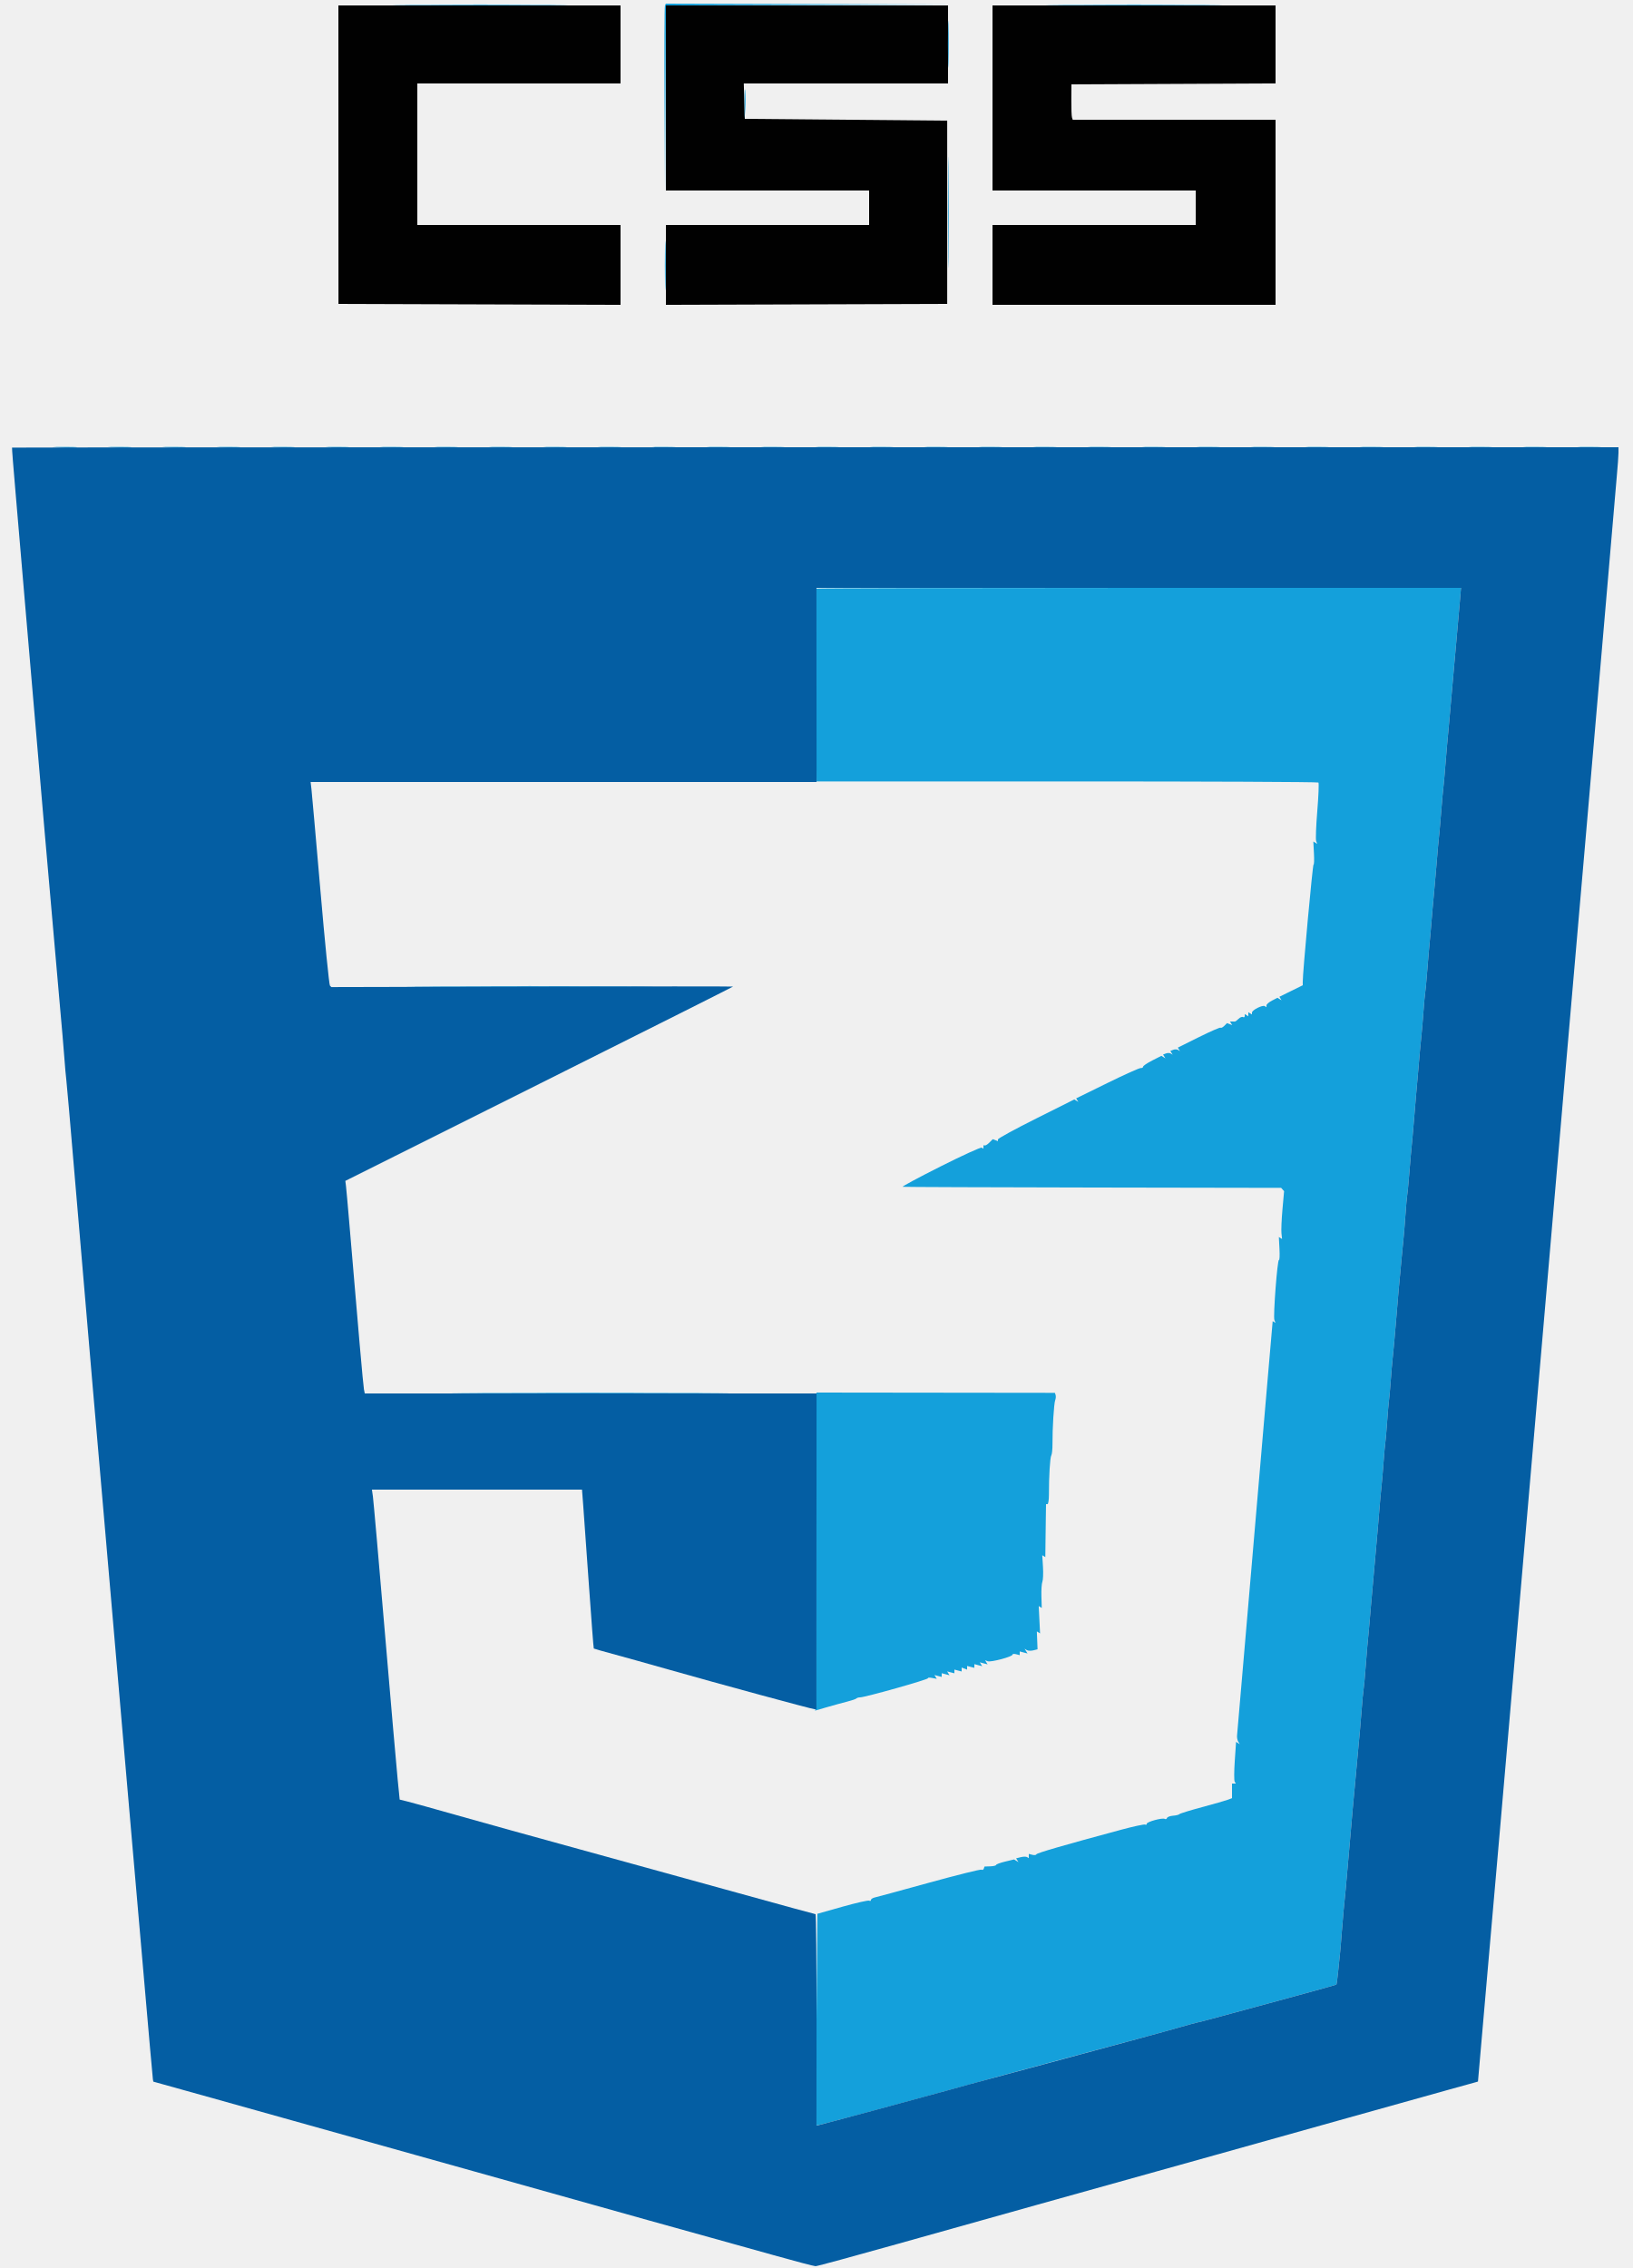
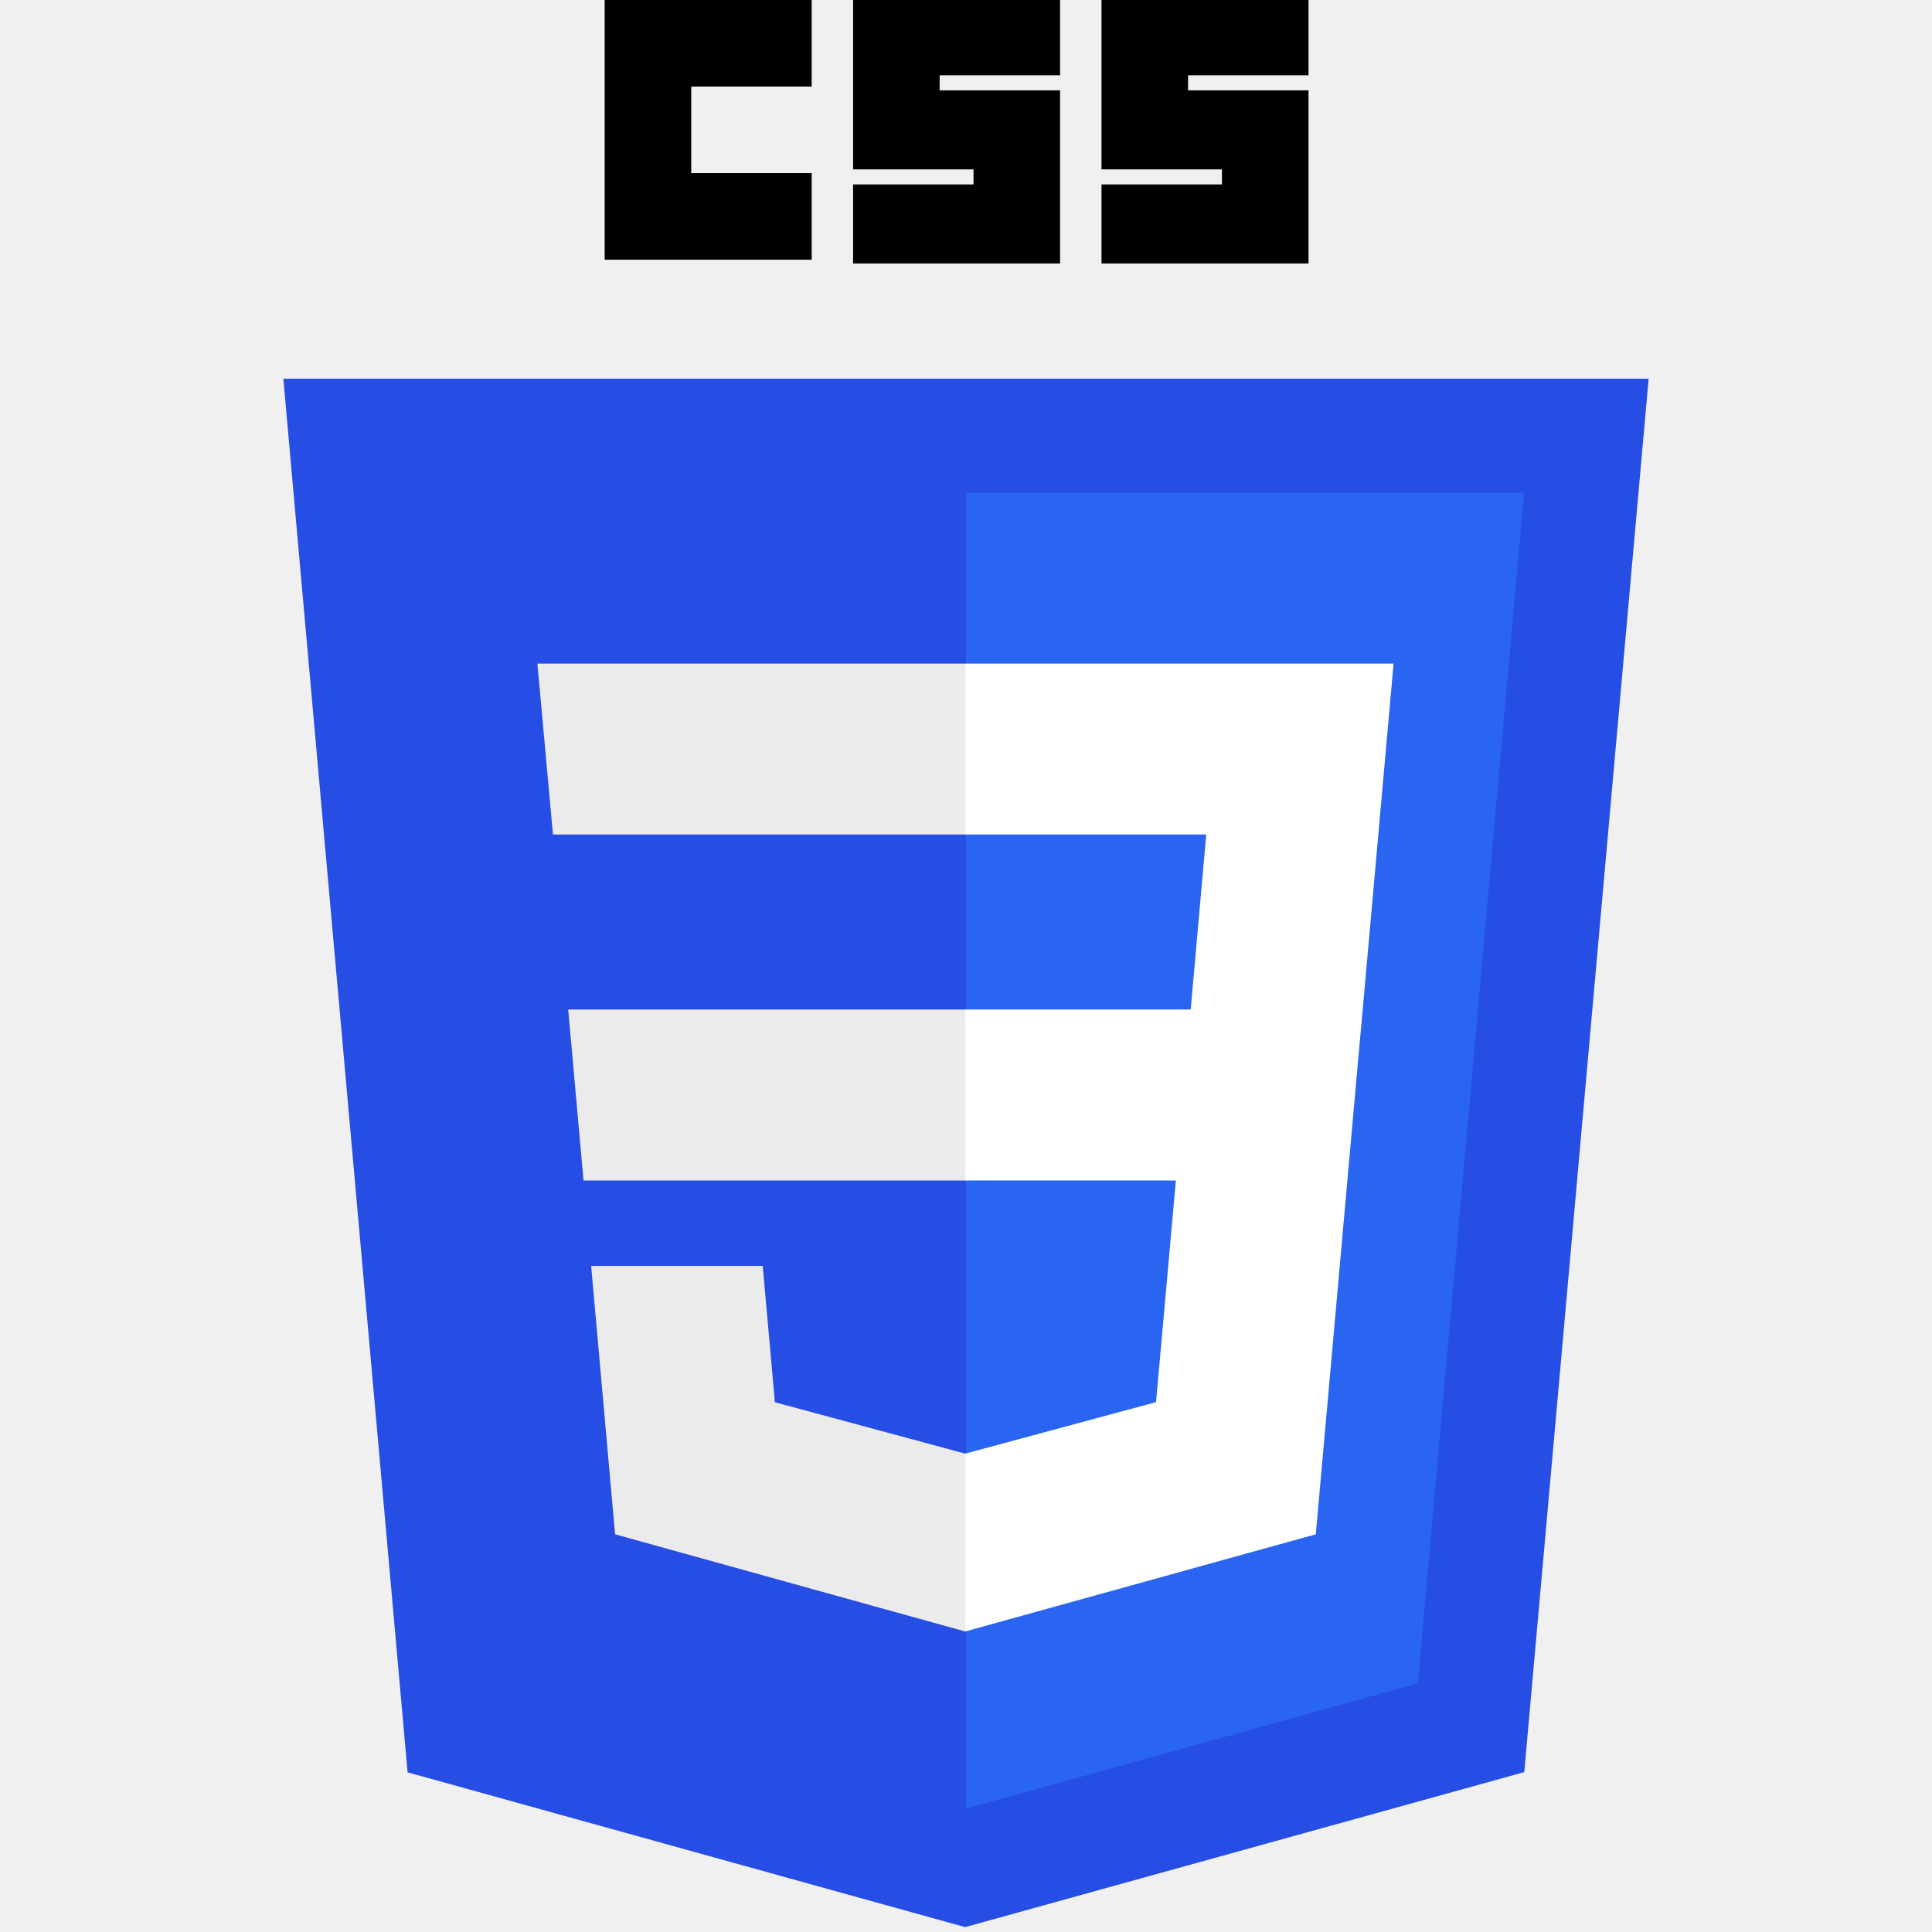
- <svg xmlns="http://www.w3.org/2000/svg" width="900" height="1250" viewBox="0 0 900 1250" version="1.1">
-   <path d="M 186.523 85.250 L 186.545 167.500 264.273 167.756 L 342 168.012 342 146.006 L 342 124 286 124 L 230 124 230 85 L 230 46 286 46 L 342 46 342 24.500 L 342 3 264.250 3 L 186.500 3 186.523 85.250 M 367 54 L 367 105 423 105 L 479 105 479 114.500 L 479 124 423 124 L 367 124 367 146.006 L 367 168.012 444.519 167.756 L 522.038 167.500 522.038 117 L 522.039 66.500 466.269 66 L 410.500 65.500 410.214 55.750 L 409.928 46 466.214 46 L 522.500 46 522.500 24.500 L 522.500 3 444.750 3 L 367 3 367 54 M 547 54 L 547 105 603 105 L 659 105 659 114.500 L 659 124 603 124 L 547 124 547 146 L 547 168 625 168 L 703 168 703 117 L 703 66 647.107 66 L 591.214 66 590.800 64.750 C 590.572 64.063, 590.411 59.675, 590.443 55 L 590.500 46.500 646.750 46.242 L 703 45.983 703 24.492 L 703 3 625 3 L 547 3 547 54" stroke="none" fill="#010101" fill-rule="evenodd" />
-   <path d="M 225.824 2.750 C 247.453 2.900, 282.553 2.900, 303.824 2.750 C 325.096 2.599, 307.400 2.476, 264.500 2.476 C 221.600 2.476, 204.196 2.599, 225.824 2.750 M 366.458 3.250 C 366.195 3.938, 366.101 27.225, 366.249 55 L 366.519 105.500 366.759 54.256 L 367 3.012 444.750 2.750 L 522.500 2.488 444.719 2.244 L 366.937 2 366.458 3.250 M 585.750 2.750 C 607.338 2.900, 642.663 2.900, 664.250 2.750 C 685.838 2.599, 668.175 2.476, 625 2.476 C 581.825 2.476, 564.163 2.599, 585.750 2.750 M 522.423 24.500 C 522.424 36.050, 522.570 40.638, 522.747 34.696 C 522.924 28.753, 522.923 19.303, 522.745 13.696 C 522.567 8.088, 522.422 12.950, 522.423 24.500 M 410.365 55.500 L 410.370 65.500 410.738 60.216 C 410.941 57.311, 410.939 52.811, 410.734 50.216 C 410.528 47.622, 410.363 50, 410.365 55.500 M 522.463 117 C 522.463 144.225, 522.592 155.363, 522.749 141.750 C 522.906 128.137, 522.906 105.862, 522.749 92.250 C 522.592 78.637, 522.463 89.775, 522.463 117 M 366.426 146.500 C 366.427 158.600, 366.571 163.413, 366.747 157.195 C 366.923 150.977, 366.922 141.077, 366.746 135.195 C 366.569 129.313, 366.425 134.400, 366.426 146.500 M 33.776 246.733 C 36.128 246.945, 39.728 246.942, 41.776 246.727 C 43.824 246.512, 41.900 246.339, 37.500 246.343 L 29.500 246.349 33.776 246.733 M 63.776 246.733 C 66.128 246.945, 69.728 246.942, 71.776 246.727 C 73.824 246.512, 71.900 246.339, 67.500 246.343 L 59.500 246.349 63.776 246.733 M 93.776 246.733 C 96.128 246.945, 99.728 246.942, 101.776 246.727 C 103.824 246.512, 101.900 246.339, 97.500 246.343 L 89.500 246.349 93.776 246.733 M 123.776 246.733 C 126.128 246.945, 129.728 246.942, 131.776 246.727 C 133.824 246.512, 131.900 246.339, 127.500 246.343 L 119.500 246.349 123.776 246.733 M 153.776 246.733 C 156.128 246.945, 159.728 246.942, 161.776 246.727 C 163.824 246.512, 161.900 246.339, 157.500 246.343 L 149.500 246.349 153.776 246.733 M 183.776 246.733 C 186.128 246.945, 189.728 246.942, 191.776 246.727 C 193.824 246.512, 191.900 246.339, 187.500 246.343 L 179.500 246.349 183.776 246.733 M 213.776 246.733 C 216.128 246.945, 219.728 246.942, 221.776 246.727 C 223.824 246.512, 221.900 246.339, 217.500 246.343 L 209.500 246.349 213.776 246.733 M 243.776 246.733 C 246.128 246.945, 249.728 246.942, 251.776 246.727 C 253.824 246.512, 251.900 246.339, 247.500 246.343 L 239.500 246.349 243.776 246.733 M 273.776 246.733 C 276.128 246.945, 279.728 246.942, 281.776 246.727 C 283.824 246.512, 281.900 246.339, 277.500 246.343 L 269.500 246.349 273.776 246.733 M 303.776 246.733 C 306.128 246.945, 309.728 246.942, 311.776 246.727 C 313.824 246.512, 311.900 246.339, 307.500 246.343 L 299.500 246.349 303.776 246.733 M 333.776 246.733 C 336.128 246.945, 339.728 246.942, 341.776 246.727 C 343.824 246.512, 341.900 246.339, 337.500 246.343 L 329.500 246.349 333.776 246.733 M 363.776 246.733 C 366.128 246.945, 369.728 246.942, 371.776 246.727 C 373.824 246.512, 371.900 246.339, 367.500 246.343 L 359.500 246.349 363.776 246.733 M 393.776 246.733 C 396.128 246.945, 399.728 246.942, 401.776 246.727 C 403.824 246.512, 401.900 246.339, 397.500 246.343 L 389.500 246.349 393.776 246.733 M 423.776 246.733 C 426.128 246.945, 429.728 246.942, 431.776 246.727 C 433.824 246.512, 431.900 246.339, 427.500 246.343 L 419.500 246.349 423.776 246.733 M 453.776 246.733 C 456.128 246.945, 459.728 246.942, 461.776 246.727 C 463.824 246.512, 461.900 246.339, 457.500 246.343 L 449.500 246.349 453.776 246.733 M 483.776 246.733 C 486.128 246.945, 489.728 246.942, 491.776 246.727 C 493.824 246.512, 491.900 246.339, 487.500 246.343 L 479.500 246.349 483.776 246.733 M 513.776 246.733 C 516.128 246.945, 519.728 246.942, 521.776 246.727 C 523.824 246.512, 521.900 246.339, 517.500 246.343 L 509.500 246.349 513.776 246.733 M 543.776 246.733 C 546.128 246.945, 549.728 246.942, 551.776 246.727 C 553.824 246.512, 551.900 246.339, 547.500 246.343 L 539.500 246.349 543.776 246.733 M 573.776 246.733 C 576.128 246.945, 579.728 246.942, 581.776 246.727 C 583.824 246.512, 581.900 246.339, 577.500 246.343 L 569.500 246.349 573.776 246.733 M 603.776 246.733 C 606.128 246.945, 609.728 246.942, 611.776 246.727 C 613.824 246.512, 611.900 246.339, 607.500 246.343 L 599.500 246.349 603.776 246.733 M 633.776 246.733 C 636.128 246.945, 639.728 246.942, 641.776 246.727 C 643.824 246.512, 641.900 246.339, 637.500 246.343 L 629.500 246.349 633.776 246.733 M 663.776 246.733 C 666.128 246.945, 669.728 246.942, 671.776 246.727 C 673.824 246.512, 671.900 246.339, 667.500 246.343 L 659.500 246.349 663.776 246.733 M 693.776 246.733 C 696.128 246.945, 699.728 246.942, 701.776 246.727 C 703.824 246.512, 701.900 246.339, 697.500 246.343 L 689.500 246.349 693.776 246.733 M 723.776 246.733 C 726.128 246.945, 729.728 246.942, 731.776 246.727 C 733.824 246.512, 731.900 246.339, 727.500 246.343 L 719.500 246.349 723.776 246.733 M 753.776 246.733 C 756.128 246.945, 759.728 246.942, 761.776 246.727 C 763.824 246.512, 761.900 246.339, 757.500 246.343 L 749.500 246.349 753.776 246.733 M 783.776 246.733 C 786.128 246.945, 789.728 246.942, 791.776 246.727 C 793.824 246.512, 791.900 246.339, 787.500 246.343 L 779.500 246.349 783.776 246.733 M 813.776 246.733 C 816.128 246.945, 819.728 246.942, 821.776 246.727 C 823.824 246.512, 821.900 246.339, 817.500 246.343 L 809.500 246.349 813.776 246.733 M 843.776 246.733 C 846.128 246.945, 849.728 246.942, 851.776 246.727 C 853.824 246.512, 851.900 246.339, 847.500 246.343 L 839.500 246.349 843.776 246.733 M 873.776 246.733 C 876.128 246.945, 879.728 246.942, 881.776 246.727 C 883.824 246.512, 881.900 246.339, 877.500 246.343 L 869.500 246.349 873.776 246.733 M 449.917 324.416 C 449.688 324.645, 449.620 348.656, 449.767 377.773 L 450.034 430.714 588.015 430.688 C 663.904 430.673, 726.276 430.943, 726.619 431.286 C 726.962 431.629, 726.686 438.670, 726.006 446.932 C 725.325 455.194, 725.040 462.662, 725.373 463.529 L 725.977 465.104 724.898 464.437 L 723.819 463.770 724.160 470.293 C 724.347 473.880, 724.250 476.659, 723.944 476.468 C 723.466 476.171, 717.929 536.344, 717.981 541.259 L 718 543.019 711.556 546.196 L 705.113 549.374 705.711 550.341 L 706.309 551.309 705.184 550.614 L 704.059 549.918 701.029 551.485 C 699.363 552.346, 698 553.516, 698 554.085 L 698 555.118 697.029 554.518 C 695.801 553.759, 690 556.702, 690 558.085 L 690 559.118 689 558.500 L 688 557.882 688 559 L 688 560.118 687 559.500 L 686 558.882 686 560 C 686 560.615, 685.586 560.862, 685.081 560.550 C 684.575 560.237, 683.466 560.677, 682.616 561.527 C 681.767 562.376, 680.830 563.055, 680.536 563.036 C 680.241 563.016, 679.523 563, 678.941 563 L 677.882 563 678.493 563.989 L 679.104 564.977 677.681 564.431 L 676.258 563.885 674.748 565.395 C 673.918 566.225, 673.011 566.678, 672.734 566.401 C 672.457 566.123, 667.032 568.484, 660.678 571.647 L 649.127 577.397 649.718 578.353 L 650.309 579.309 649.245 578.651 C 648.659 578.290, 647.467 578.267, 646.596 578.602 L 645.011 579.210 645.660 580.259 L 646.309 581.309 645.245 580.651 C 644.659 580.290, 643.467 580.267, 642.596 580.602 L 641.011 581.210 641.660 582.259 L 642.309 583.309 641.192 582.619 L 640.075 581.928 635.037 584.481 C 632.267 585.885, 630 587.426, 630 587.906 C 630 588.385, 629.420 588.715, 628.711 588.639 C 628.002 588.562, 619.700 592.294, 610.263 596.931 L 593.105 605.361 593.707 606.335 L 594.309 607.309 593.203 606.626 L 592.097 605.942 571.049 616.476 C 559.472 622.269, 550 627.443, 550 627.973 L 550 628.937 548.577 628.391 L 547.155 627.845 545.161 629.839 C 544.064 630.936, 542.904 631.571, 542.583 631.250 C 542.262 630.929, 542 631.218, 542 631.892 L 542 633.118 541.049 632.530 C 540.526 632.207, 530.288 636.881, 518.299 642.918 C 506.309 648.954, 496.950 653.988, 497.500 654.104 C 498.050 654.220, 545.206 654.398, 602.291 654.499 L 706.082 654.682 706.894 655.591 L 707.706 656.500 706.813 666.500 C 706.321 672, 706.068 677.931, 706.251 679.680 L 706.582 682.860 705.701 682.315 L 704.819 681.770 705.160 688.293 C 705.347 691.880, 705.221 694.642, 704.881 694.429 C 704.015 693.890, 701.604 725.526, 702.360 727.497 L 702.977 729.104 702.196 728.621 L 701.415 728.138 698.626 760.319 C 695.084 801.197, 692.178 835.077, 686.518 901.500 C 684.035 930.650, 681.903 955.400, 681.782 956.500 C 681.661 957.600, 681.955 959.132, 682.435 959.905 L 683.309 961.309 682.273 960.669 L 681.237 960.028 680.526 970.460 C 680.135 976.197, 680.108 981.366, 680.466 981.946 L 681.118 983 680.059 983 L 679 983 679 987.025 L 679 991.050 676.681 991.931 C 675.405 992.416, 668.993 994.254, 662.431 996.015 C 655.869 997.776, 650.275 999.505, 650 999.858 C 649.725 1000.211, 648.154 1000.600, 646.510 1000.721 C 644.865 1000.843, 643.364 1001.408, 643.174 1001.977 C 642.984 1002.547, 642.441 1002.772, 641.966 1002.479 C 640.714 1001.705, 632 1004.065, 632 1005.178 C 632 1005.695, 631.628 1005.888, 631.173 1005.607 C 630.718 1005.326, 624.755 1006.603, 617.923 1008.445 C 585.975 1017.058, 571.476 1021.262, 571.202 1021.992 C 571.038 1022.430, 570.026 1022.558, 568.952 1022.277 L 567 1021.767 567 1022.942 L 567 1024.118 566.046 1023.528 C 565.521 1023.204, 563.949 1023.226, 562.553 1023.576 L 560.014 1024.213 560.661 1025.261 L 561.309 1026.309 560.107 1025.566 L 558.905 1024.823 553.953 1026.011 C 551.229 1026.665, 548.999 1027.492, 548.998 1027.850 C 548.996 1028.207, 547.554 1028.553, 545.792 1028.617 L 542.589 1028.734 542.209 1029.873 C 542 1030.500, 541.430 1030.766, 540.943 1030.465 C 540.456 1030.164, 527.557 1033.366, 512.278 1037.582 C 497 1041.797, 483.488 1045.468, 482.250 1045.740 C 481.012 1046.011, 480 1046.657, 480 1047.176 C 480 1047.694, 479.583 1047.860, 479.073 1047.545 C 478.563 1047.230, 471.925 1048.727, 464.323 1050.872 L 450.500 1054.771 450 1112.981 C 449.725 1144.997, 449.725 1171.297, 450 1171.426 C 450.527 1171.673, 493.941 1159.988, 552 1143.973 C 557.775 1142.380, 571.050 1138.782, 581.500 1135.977 C 630.510 1122.823, 641.832 1119.750, 649.738 1117.459 C 654.413 1116.104, 659.196 1114.800, 660.369 1114.560 C 661.541 1114.320, 664.975 1113.447, 668 1112.620 C 671.025 1111.793, 687.618 1107.285, 704.873 1102.602 C 722.128 1097.919, 736.371 1093.955, 736.524 1093.794 C 736.677 1093.632, 737.093 1090.575, 737.449 1087 C 737.805 1083.425, 738.273 1078.925, 738.489 1077 C 738.705 1075.075, 739.142 1069.900, 739.459 1065.500 C 739.776 1061.100, 740.244 1055.475, 740.498 1053 C 741.434 1043.888, 741.956 1038.313, 742.606 1030.500 C 742.972 1026.100, 743.386 1021.375, 743.526 1020 C 743.666 1018.625, 744.060 1014.125, 744.402 1010 C 745.105 1001.531, 745.899 992.648, 746.546 986 C 747.140 979.893, 747.776 972.959, 748.562 964 C 748.924 959.875, 749.360 955.150, 749.530 953.500 C 749.700 951.850, 750.125 946.675, 750.474 942 C 750.823 937.325, 751.294 932.375, 751.521 931 C 751.748 929.625, 752.209 924.675, 752.545 920 C 752.881 915.325, 753.340 909.700, 753.564 907.500 C 754.072 902.524, 754.842 893.934, 755.512 885.750 C 755.793 882.313, 756.226 877.475, 756.474 875 C 756.721 872.525, 757.200 867.125, 757.538 863 C 757.876 858.875, 758.313 853.925, 758.510 852 C 758.707 850.075, 759.124 845.350, 759.436 841.500 C 760.572 827.500, 761.105 821.440, 761.458 818.500 C 761.657 816.850, 762.133 811.225, 762.517 806 C 762.901 800.775, 763.346 795.814, 763.507 794.976 C 763.667 794.137, 764.100 789.187, 764.469 783.976 C 764.838 778.764, 765.301 773.375, 765.497 772 C 765.694 770.625, 766.136 765.675, 766.480 761 C 766.823 756.325, 767.284 750.925, 767.504 749 C 767.905 745.484, 768.571 738.152, 769.500 727 C 770.803 711.365, 771.079 708.191, 771.500 704 C 771.749 701.525, 772.210 696.575, 772.524 693 C 772.839 689.425, 773.276 684.925, 773.495 683 C 773.714 681.075, 774.192 675.225, 774.558 670 C 774.923 664.775, 775.374 659.701, 775.559 658.724 C 775.744 657.747, 776.149 653.697, 776.460 649.724 C 777.108 641.437, 777.916 632.292, 778.511 626.500 C 778.737 624.300, 779.197 618.900, 779.533 614.500 C 779.869 610.100, 780.304 604.925, 780.500 603 C 780.696 601.075, 781.135 596.125, 781.476 592 C 782.310 581.909, 782.901 575.400, 783.472 570 C 783.733 567.525, 784.218 561.745, 784.549 557.157 C 784.880 552.568, 785.296 548.057, 785.475 547.132 C 785.653 546.208, 786.108 541.412, 786.486 536.476 C 786.864 531.539, 787.310 526.150, 787.477 524.500 C 787.882 520.492, 788.987 507.819, 789.526 501 C 789.766 497.975, 790.178 493.475, 790.442 491 C 790.707 488.525, 791.183 483.125, 791.500 479 C 791.817 474.875, 792.284 469.363, 792.538 466.750 C 792.792 464.137, 793.208 459.863, 793.462 457.250 C 793.716 454.637, 794.181 449.125, 794.495 445 C 794.810 440.875, 795.262 435.925, 795.500 434 C 795.738 432.075, 796.185 427.125, 796.493 423 C 796.801 418.875, 797.255 413.475, 797.502 411 C 797.750 408.525, 798.204 403.575, 798.512 400 C 798.820 396.425, 799.260 391.475, 799.490 389 C 799.981 383.718, 800.741 375.097, 801.517 366 C 801.822 362.425, 802.268 357.475, 802.509 355 C 803.017 349.780, 803.645 342.661, 804.561 331.750 L 805.211 324 627.772 324 C 530.181 324, 450.146 324.187, 449.917 324.416 M 236.750 543.750 C 267.137 543.897, 316.862 543.897, 347.250 543.750 C 377.637 543.603, 352.775 543.483, 292 543.483 C 231.225 543.483, 206.362 543.603, 236.750 543.750 M 263.172 767.750 C 297.092 767.896, 352.892 767.896, 387.172 767.750 C 421.453 767.604, 393.700 767.485, 325.500 767.485 C 257.300 767.484, 229.253 767.604, 263.172 767.750 M 449.923 853.500 C 449.881 900.800, 449.703 940.242, 449.527 941.150 L 449.206 942.800 455.853 940.875 C 459.509 939.816, 464.525 938.438, 467 937.813 C 469.475 937.188, 471.725 936.411, 472 936.088 C 472.275 935.765, 473.175 935.500, 474 935.500 C 476.738 935.500, 511.866 925.592, 511.460 924.935 C 511.240 924.580, 512.239 924.514, 513.679 924.789 L 516.297 925.290 515.647 924.238 L 514.997 923.187 516.999 923.710 L 519 924.233 519 923.210 L 519 922.187 521.156 922.751 L 523.313 923.315 522.655 922.251 L 521.997 921.187 523.999 921.710 L 526 922.233 526 921.210 L 526 920.187 528 920.710 L 530 921.233 530 920.148 L 530 919.063 531.500 919.638 L 533 920.214 533 919.201 L 533 918.187 535 918.710 L 537 919.233 537 918.210 L 537 917.187 539.156 917.751 L 541.313 918.315 540.655 917.251 L 539.997 916.187 542.155 916.751 L 544.313 917.315 543.604 916.169 L 542.896 915.023 544.365 915.587 C 546.099 916.252, 558 913.088, 558 911.962 C 558 911.536, 558.900 911.423, 560 911.710 L 562 912.233 562 911.210 L 562 910.187 564.156 910.751 L 566.313 911.315 565.502 910.003 L 564.691 908.691 565.902 909.440 C 566.569 909.851, 568.174 909.922, 569.469 909.597 L 571.825 909.006 571.633 904.080 L 571.441 899.154 572.328 899.703 L 573.214 900.251 572.843 892.712 L 572.471 885.173 573.308 885.690 L 574.145 886.208 573.958 879.854 C 573.856 876.359, 574.095 872.716, 574.490 871.758 C 574.885 870.800, 575.032 867.120, 574.818 863.581 L 574.428 857.146 575.269 857.666 L 576.111 858.187 576.190 851.343 C 576.234 847.580, 576.322 841.012, 576.385 836.749 L 576.500 828.999 577.301 828.999 C 577.742 829, 578.099 826.638, 578.094 823.750 C 578.076 813.703, 578.708 803.281, 579.404 802.156 C 579.789 801.533, 580.084 798.655, 580.060 795.762 C 579.991 787.434, 580.853 773.548, 581.551 771.727 C 581.902 770.814, 582.008 769.524, 581.787 768.862 L 581.386 767.657 515.693 767.579 L 450 767.500 449.923 853.500" stroke="none" fill="#14a0db" fill-rule="evenodd" />
-   <path d="M 6.632 246.701 C 6.521 246.812, 7.422 258.287, 8.634 272.201 C 9.845 286.116, 12.470 316.850, 14.468 340.500 C 19.201 396.555, 30.488 526.684, 32.942 553.500 C 33.999 565.050, 35.135 578.325, 35.467 583 C 35.799 587.675, 36.279 593.075, 36.533 595 C 36.788 596.925, 38.808 620.100, 41.023 646.500 C 44.661 689.865, 56.994 833.190, 61.976 890 C 63.061 902.375, 65.543 931.175, 67.492 954 C 69.440 976.825, 71.701 1002.925, 72.515 1012 C 73.329 1021.075, 76.249 1054.600, 79.004 1086.500 C 81.759 1118.400, 84.122 1145.126, 84.256 1145.892 L 84.500 1147.284 117.500 1156.486 C 154.099 1166.692, 194.436 1177.989, 260.500 1196.535 C 352.925 1222.483, 380.886 1230.308, 392.500 1233.479 C 399.100 1235.280, 414.264 1239.510, 426.198 1242.877 C 438.132 1246.245, 448.615 1249, 449.493 1249 C 450.371 1249, 470.982 1243.404, 495.295 1236.564 C 537.617 1224.658, 599.271 1207.406, 669 1187.958 C 686.875 1182.972, 719.950 1173.706, 742.500 1167.366 C 765.050 1161.027, 790.025 1154.045, 798 1151.852 C 805.975 1149.659, 812.964 1147.722, 813.530 1147.548 L 814.561 1147.231 819.904 1085.866 C 822.843 1052.115, 825.850 1017.750, 826.585 1009.500 C 827.321 1001.250, 829.759 973.125, 832.003 947 C 838.838 867.434, 857.729 648.507, 860.048 622 C 860.601 615.675, 861.915 600.375, 862.968 588 C 864.021 575.625, 868.723 521.400, 873.417 467.500 C 878.111 413.600, 883.773 347.900, 885.998 321.500 C 888.224 295.100, 890.485 268.775, 891.022 263 C 891.559 257.225, 891.999 251.150, 891.999 249.500 L 892 246.500 449.417 246.500 C 205.996 246.500, 6.743 246.591, 6.632 246.701 M 449.983 324.750 C 449.974 325.163, 449.981 349.238, 450 378.250 L 450.033 431 310.612 431 L 171.190 431 171.633 434.750 C 171.877 436.813, 174.095 461.888, 176.562 490.474 C 179.029 519.059, 181.402 542.802, 181.837 543.237 L 182.626 544.026 293.313 543.763 C 354.191 543.618, 404 543.612, 404 543.749 C 404 543.886, 355.923 568.038, 297.161 597.419 L 190.323 650.840 190.677 653.670 C 190.871 655.227, 191.674 664.150, 192.460 673.500 C 197.301 731.050, 200.183 763.786, 200.581 765.750 L 201.038 768 325.530 768 L 450.021 768 449.989 855 L 449.957 942 448.862 942 C 447.557 942, 396.975 928.253, 368 920.024 C 356.725 916.822, 343 912.989, 337.500 911.507 C 332 910.025, 327.389 908.706, 327.253 908.576 C 327.118 908.446, 325.887 892.401, 324.519 872.920 C 323.151 853.439, 321.746 833.788, 321.398 829.250 L 320.763 821 262.870 821 L 204.976 821 205.518 824.750 C 205.816 826.813, 208.755 860.225, 212.050 899 C 215.344 937.775, 218.543 974.525, 219.158 980.666 L 220.276 991.832 224.888 992.981 C 227.425 993.613, 239.625 997.003, 252 1000.515 C 264.375 1004.027, 294.975 1012.518, 320 1019.384 C 345.025 1026.250, 384.275 1037.073, 407.222 1043.434 C 430.169 1049.795, 449.188 1055, 449.487 1055 C 449.786 1055, 450.021 1081.213, 450.009 1113.250 L 449.988 1171.500 450.744 1171.356 C 452.503 1171.020, 506.778 1156.404, 521 1152.437 C 529.525 1150.059, 539.875 1147.233, 544 1146.158 C 548.125 1145.082, 562.525 1141.203, 576 1137.537 C 589.475 1133.871, 609.666 1128.408, 620.870 1125.397 C 632.073 1122.386, 645.064 1118.814, 649.738 1117.459 C 654.413 1116.104, 659.196 1114.800, 660.369 1114.560 C 661.541 1114.320, 664.975 1113.447, 668 1112.620 C 671.025 1111.793, 687.618 1107.285, 704.873 1102.602 C 722.128 1097.919, 736.371 1093.955, 736.524 1093.794 C 736.677 1093.632, 737.093 1090.575, 737.449 1087 C 737.805 1083.425, 738.273 1078.925, 738.489 1077 C 738.705 1075.075, 739.142 1069.900, 739.459 1065.500 C 739.776 1061.100, 740.244 1055.475, 740.498 1053 C 741.434 1043.888, 741.956 1038.313, 742.606 1030.500 C 742.972 1026.100, 743.386 1021.375, 743.526 1020 C 743.666 1018.625, 744.060 1014.125, 744.402 1010 C 745.105 1001.531, 745.899 992.648, 746.546 986 C 747.140 979.893, 747.776 972.959, 748.562 964 C 748.924 959.875, 749.360 955.150, 749.530 953.500 C 749.700 951.850, 750.125 946.675, 750.474 942 C 750.823 937.325, 751.294 932.375, 751.521 931 C 751.748 929.625, 752.209 924.675, 752.545 920 C 752.881 915.325, 753.340 909.700, 753.564 907.500 C 754.072 902.524, 754.842 893.934, 755.512 885.750 C 755.793 882.313, 756.226 877.475, 756.474 875 C 756.721 872.525, 757.200 867.125, 757.538 863 C 757.876 858.875, 758.313 853.925, 758.510 852 C 758.707 850.075, 759.124 845.350, 759.436 841.500 C 760.572 827.500, 761.105 821.440, 761.458 818.500 C 761.657 816.850, 762.133 811.225, 762.517 806 C 762.901 800.775, 763.346 795.814, 763.507 794.976 C 763.667 794.137, 764.100 789.187, 764.469 783.976 C 764.838 778.764, 765.301 773.375, 765.497 772 C 765.694 770.625, 766.136 765.675, 766.480 761 C 766.823 756.325, 767.284 750.925, 767.504 749 C 767.905 745.484, 768.571 738.152, 769.500 727 C 770.803 711.365, 771.079 708.191, 771.500 704 C 771.749 701.525, 772.210 696.575, 772.524 693 C 772.839 689.425, 773.276 684.925, 773.495 683 C 773.714 681.075, 774.192 675.225, 774.558 670 C 774.923 664.775, 775.374 659.701, 775.559 658.724 C 775.744 657.747, 776.149 653.697, 776.460 649.724 C 777.108 641.437, 777.916 632.292, 778.511 626.500 C 778.737 624.300, 779.197 618.900, 779.533 614.500 C 779.869 610.100, 780.304 604.925, 780.500 603 C 780.696 601.075, 781.135 596.125, 781.476 592 C 782.310 581.909, 782.901 575.400, 783.472 570 C 783.733 567.525, 784.218 561.745, 784.549 557.157 C 784.880 552.568, 785.296 548.057, 785.475 547.132 C 785.653 546.208, 786.108 541.412, 786.486 536.476 C 786.864 531.539, 787.310 526.150, 787.477 524.500 C 787.882 520.492, 788.987 507.819, 789.526 501 C 789.766 497.975, 790.178 493.475, 790.442 491 C 790.707 488.525, 791.183 483.125, 791.500 479 C 791.817 474.875, 792.284 469.363, 792.538 466.750 C 792.792 464.137, 793.208 459.863, 793.462 457.250 C 793.716 454.637, 794.181 449.125, 794.495 445 C 794.810 440.875, 795.262 435.925, 795.500 434 C 795.738 432.075, 796.185 427.125, 796.493 423 C 796.801 418.875, 797.255 413.475, 797.502 411 C 797.750 408.525, 798.204 403.575, 798.512 400 C 798.820 396.425, 799.260 391.475, 799.490 389 C 799.981 383.718, 800.741 375.097, 801.517 366 C 801.822 362.425, 802.268 357.475, 802.509 355 C 803.017 349.780, 803.645 342.661, 804.561 331.750 L 805.211 324 627.606 324 L 450 324 449.983 324.750" stroke="none" fill="#045ea3" fill-rule="evenodd" />
+ <svg xmlns="http://www.w3.org/2000/svg" width="800px" height="800px" viewBox="-52.5 0 361 361" version="1.1" preserveAspectRatio="xMidYMid">
+   <g>
+     <path d="M127.844,360.088 L23.662,331.166 L0.445,70.766 L255.555,70.766 L232.314,331.125 L127.844,360.088 L127.844,360.088 Z" fill="#264DE4">
+ 
+ </path>
+     <path d="M212.417,314.547 L232.278,92.057 L128,92.057 L128,337.95 L212.417,314.547 L212.417,314.547 Z" fill="#2965F1">
+ 
+ </path>
+     <path d="M53.669,188.636 L56.531,220.573 L128,220.573 L128,188.636 L53.669,188.636 L53.669,188.636 Z" fill="#EBEBEB">
+ 
+ </path>
+     <path d="M47.917,123.995 L50.82,155.932 L128,155.932 L128,123.995 L47.917,123.995 L47.917,123.995 Z" fill="#EBEBEB">
+ 
+ </path>
+     <path d="M128,271.58 L127.86,271.617 L92.292,262.013 L90.018,236.542 L57.958,236.542 L62.432,286.688 L127.853,304.849 L128,304.808 L128,271.58 L128,271.58 Z" fill="#EBEBEB">
+ 
+ </path>
+     <path d="M60.484,0 L99.165,0 L99.165,16.176 L76.659,16.176 L76.659,32.352 L99.165,32.352 L99.165,48.527 L60.484,48.527 L60.484,0 L60.484,0 Z" fill="#000000">
+ 
+ </path>
+     <path d="M106.901,0 L145.582,0 L145.582,14.066 L123.077,14.066 L123.077,16.879 L145.582,16.879 L145.582,49.231 L106.901,49.231 L106.901,34.462 L129.407,34.462 L129.407,31.648 L106.901,31.648 L106.901,0 L106.901,0 Z" fill="#000000">
+ 
+ </path>
+     <path d="M153.319,0 L192,0 L192,14.066 L169.495,14.066 L169.495,16.879 L192,16.879 L192,49.231 L153.319,49.231 L153.319,34.462 L175.824,34.462 L175.824,31.648 L153.319,31.648 L153.319,0 L153.319,0 Z" fill="#000000">
+ 
+ </path>
+     <path d="M202.127,188.636 L207.892,123.995 L127.89,123.995 L127.89,155.932 L172.892,155.932 L169.986,188.636 L127.89,188.636 L127.89,220.573 L167.217,220.573 L163.509,261.993 L127.89,271.607 L127.89,304.833 L193.362,286.688 L193.843,281.292 L201.348,197.212 L202.127,188.636 L202.127,188.636 Z" fill="#FFFFFF">
+ 
+ </path>
+   </g>
</svg>
